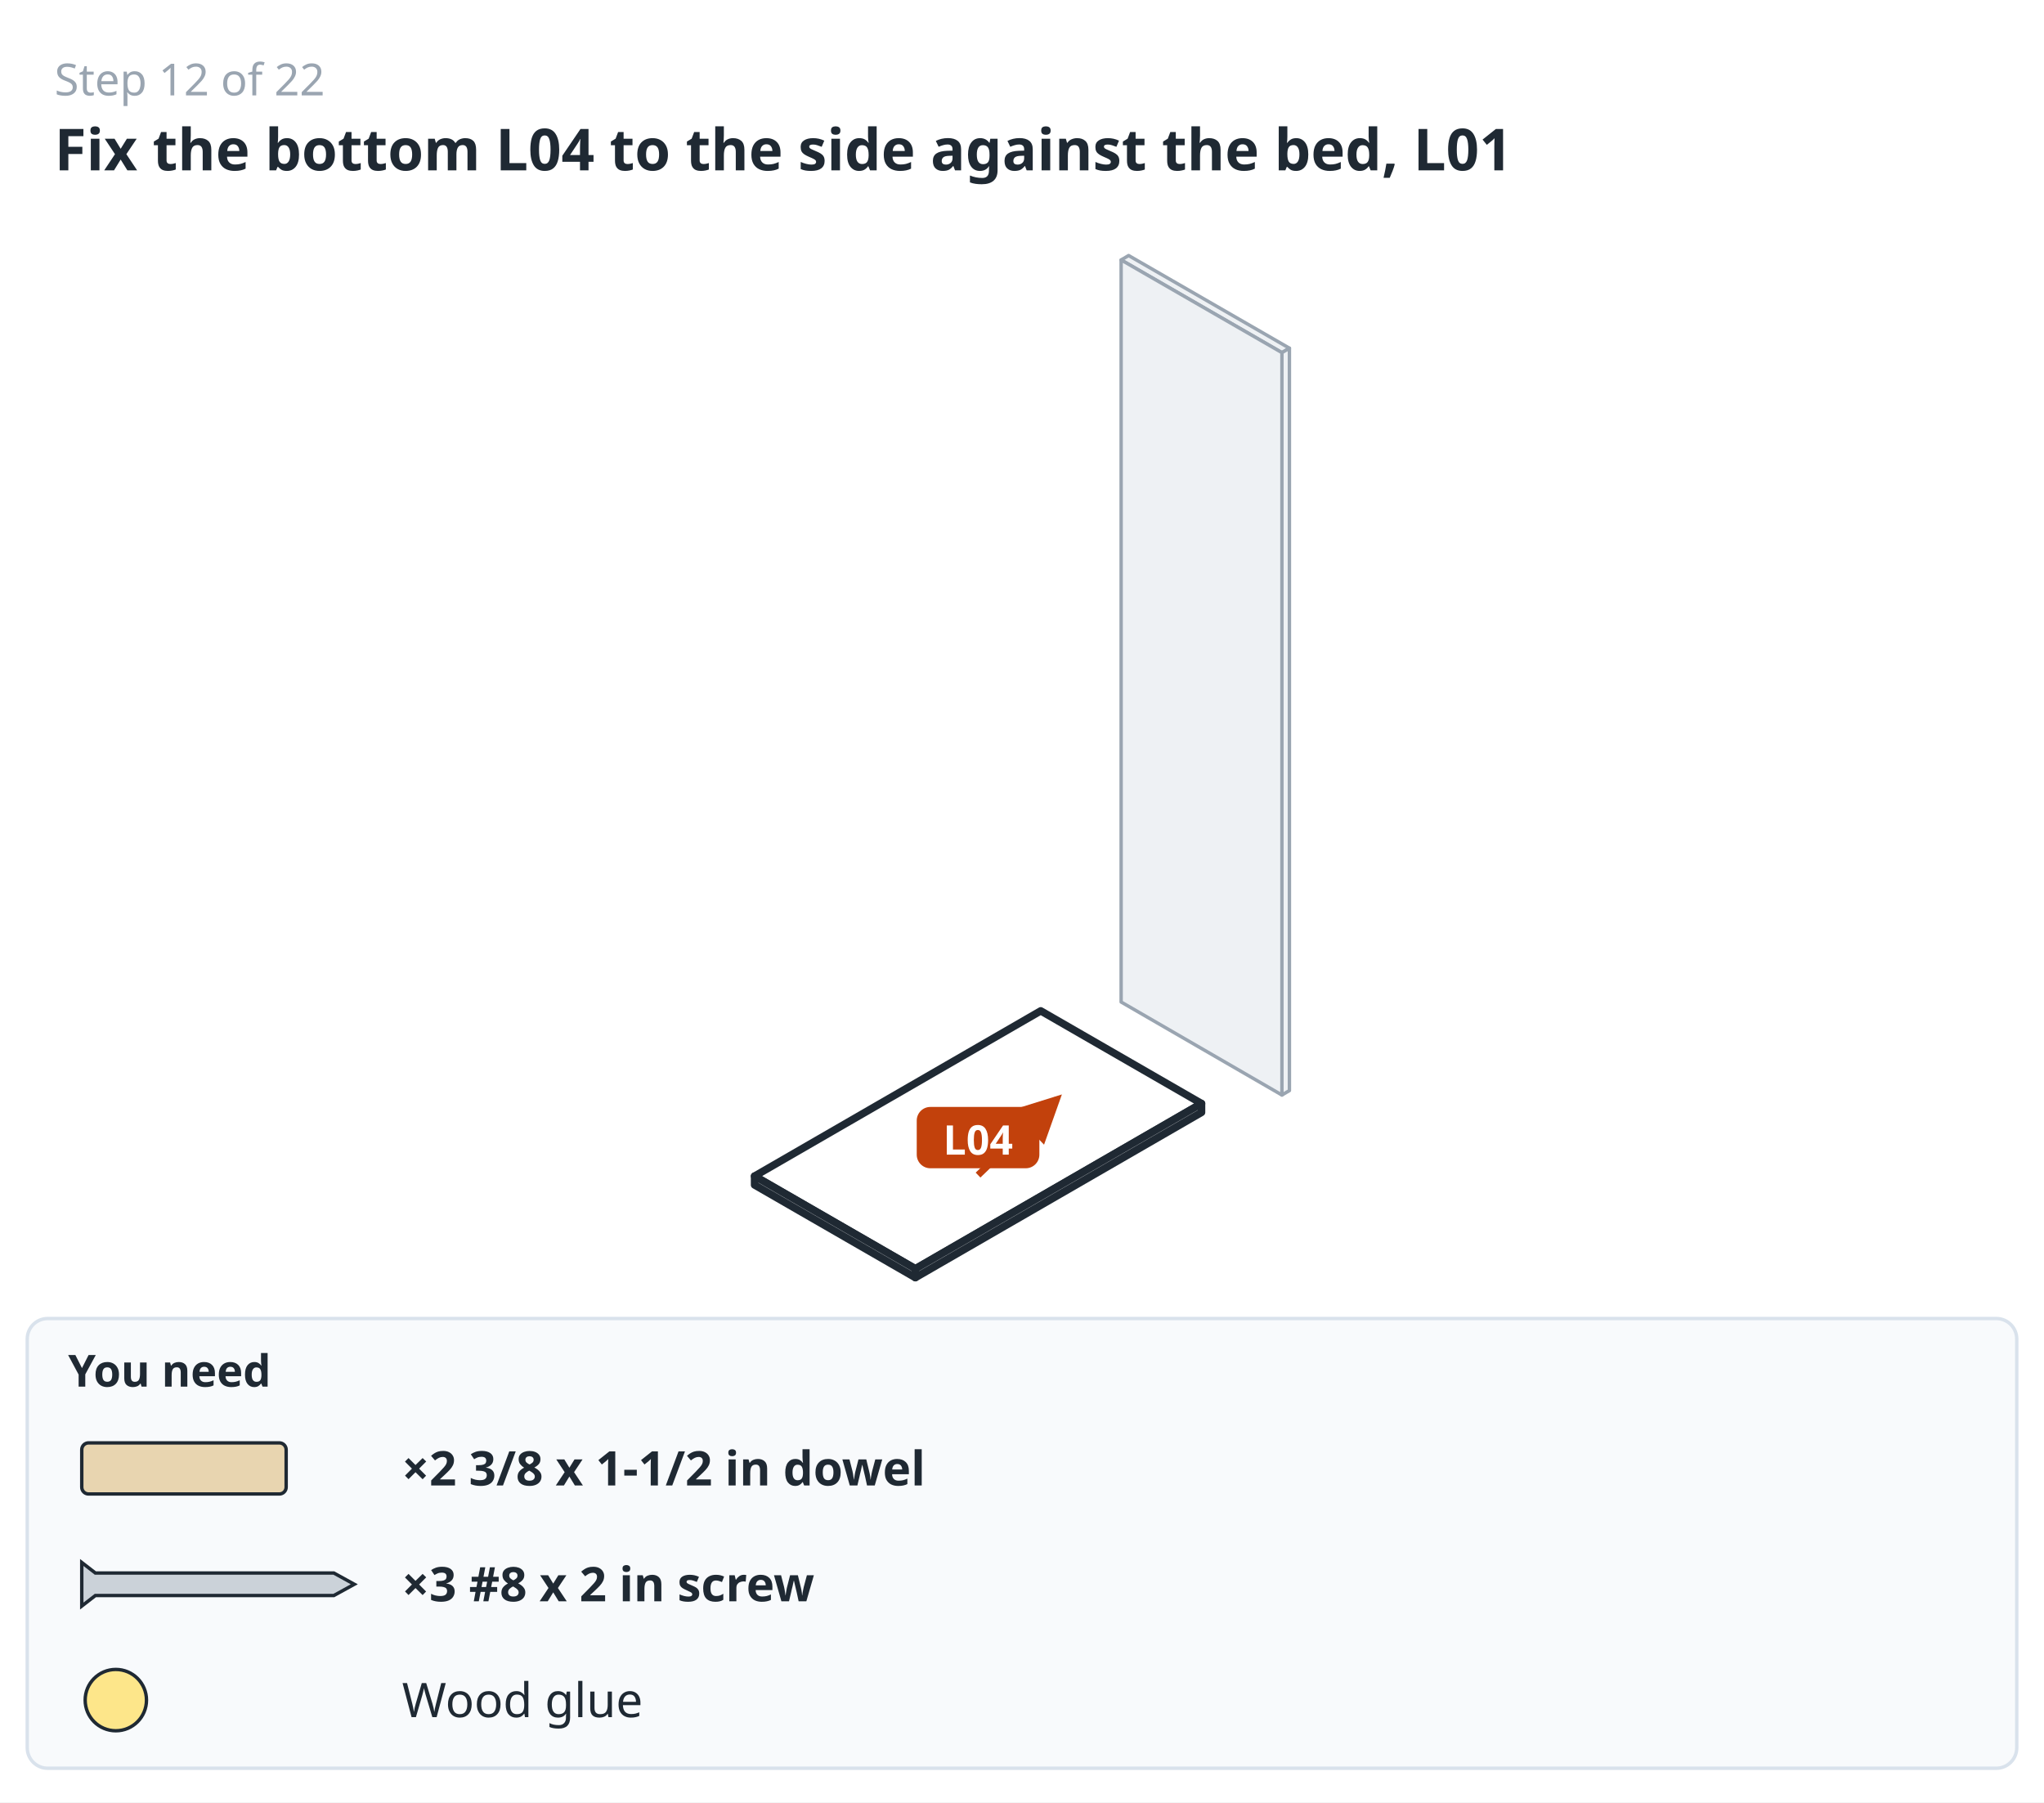
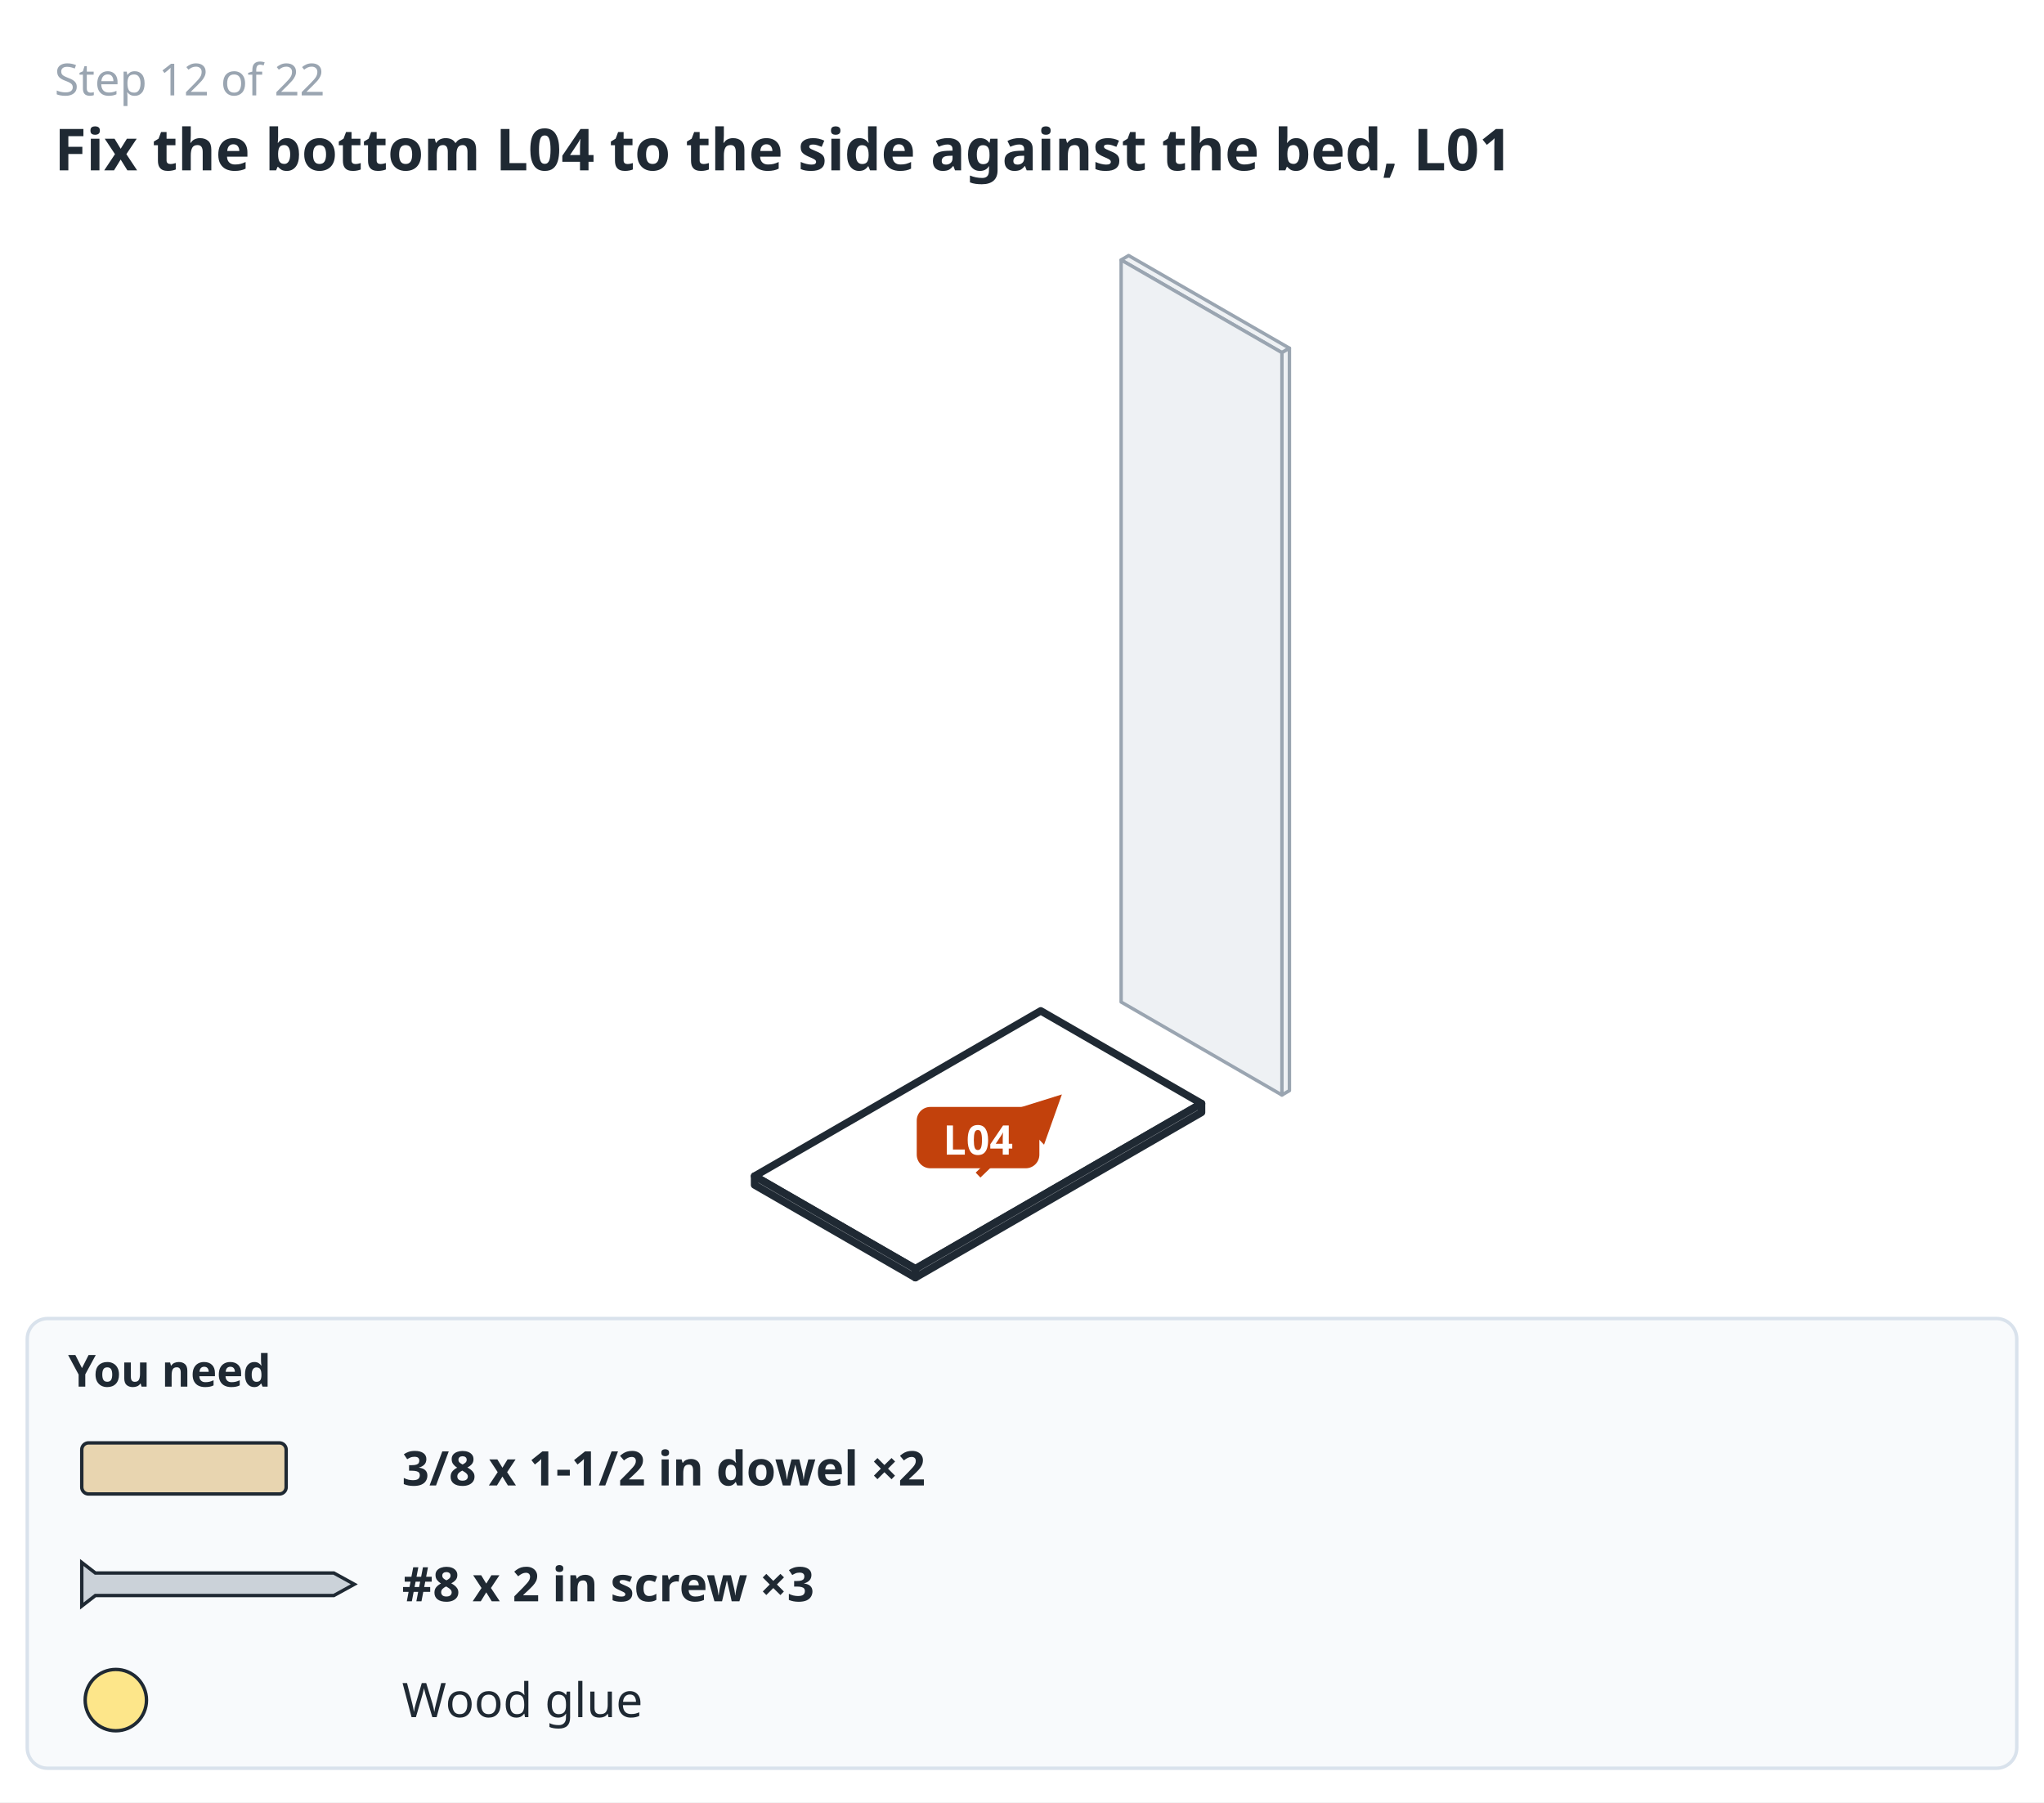
<svg xmlns="http://www.w3.org/2000/svg" viewBox="0 0 600 529" width="600" height="529" role="img" font-family="system-ui, sans-serif">
  <rect width="100%" height="100%" fill="#fff" />
  <defs>
    <marker id="arrow" viewBox="0 0 10 10" refX="9" refY="5" markerWidth="7" markerHeight="7" orient="auto">
      <path d="M0,0 L10,5 L0,10 z" fill="#c2410c" />
    </marker>
  </defs>
  <text x="16.0" y="28.0" font-size="13" font-weight="normal" fill="#9aa5b1" text-anchor="start">Step 12 of 22</text>
  <text x="16.0" y="50.0" font-size="17" font-weight="bold" fill="#1f2933" text-anchor="start">Fix the bottom L04 to the side against the bed, L01</text>
  <g class="part new" data-part="L04">
    <polygon points="305.5,296.7 221.5,345.2 268.7,372.4 352.7,323.9" fill="#fff" stroke="#1f2933" stroke-width="2.2" stroke-linejoin="round" />
    <polygon points="352.7,326.5 268.7,375.0 268.7,372.4 352.7,323.9" fill="#fff" stroke="#1f2933" stroke-width="2.2" stroke-linejoin="round" />
    <polygon points="221.5,347.8 268.7,375.0 268.7,372.4 221.5,345.2" fill="#fff" stroke="#1f2933" stroke-width="2.2" stroke-linejoin="round" />
  </g>
  <g class="part done" data-part="L01">
    <polygon points="331.3,75.0 329.1,76.3 376.3,103.5 378.5,102.2" fill="#eef1f4" stroke="#9aa5b1" stroke-width="1" stroke-linejoin="round" />
    <polygon points="378.5,320.1 376.3,321.4 376.3,103.5 378.5,102.2" fill="#eef1f4" stroke="#9aa5b1" stroke-width="1" stroke-linejoin="round" />
    <polygon points="329.1,294.1 376.3,321.4 376.3,103.5 329.1,76.3" fill="#eef1f4" stroke="#9aa5b1" stroke-width="1" stroke-linejoin="round" />
  </g>
  <g class="labels">
    <line x1="287.1" y1="344.9" x2="310.7" y2="322.2" stroke="#c2410c" stroke-width="2" stroke-dasharray="5 4" marker-end="url(#arrow)" />
    <rect x="269.1" y="324.9" width="36" height="18" rx="4" fill="#c2410c" />
    <text x="287.1" y="338.9" font-size="12" font-weight="bold" fill="#fff" text-anchor="middle">L04</text>
  </g>
  <rect x="8" y="387" width="584" height="132" rx="6" fill="#f8fafc" stroke="#d9e2ec" />
  <text x="20.0" y="407.0" font-size="13" font-weight="bold" fill="#1f2933" text-anchor="start">You need</text>
  <rect x="24.0" y="423.5" width="60.0" height="15.0" rx="2" fill="#e8d5b0" stroke="#1f2933" />
-   <text x="118.0" y="436.0" font-size="14" font-weight="bold" fill="#1f2933" text-anchor="start">×2  3/8 x 1-1/2 in dowel</text>
+   <text x="118.0" y="436.0" font-size="14" font-weight="bold" fill="#1f2933" text-anchor="start">3/8 x 1-1/2 in dowel ×2</text>
  <path d="M24.0,458.6 L28.0,461.7 L98.0,461.7 L104.0,465.0 L98.0,468.3 L28.0,468.3 L24.0,471.4 z" fill="#cbd2d9" stroke="#1f2933" />
-   <text x="118.0" y="470.0" font-size="14" font-weight="bold" fill="#1f2933" text-anchor="start">×3  #8 x 2 in screw</text>
+   <text x="118.0" y="470.0" font-size="14" font-weight="bold" fill="#1f2933" text-anchor="start">#8 x 2 in screw ×3</text>
  <circle cx="34" cy="499" r="9" fill="#fde68a" stroke="#1f2933" />
  <text x="118.0" y="504.0" font-size="14" font-weight="normal" fill="#1f2933" text-anchor="start">Wood glue</text>
</svg>
